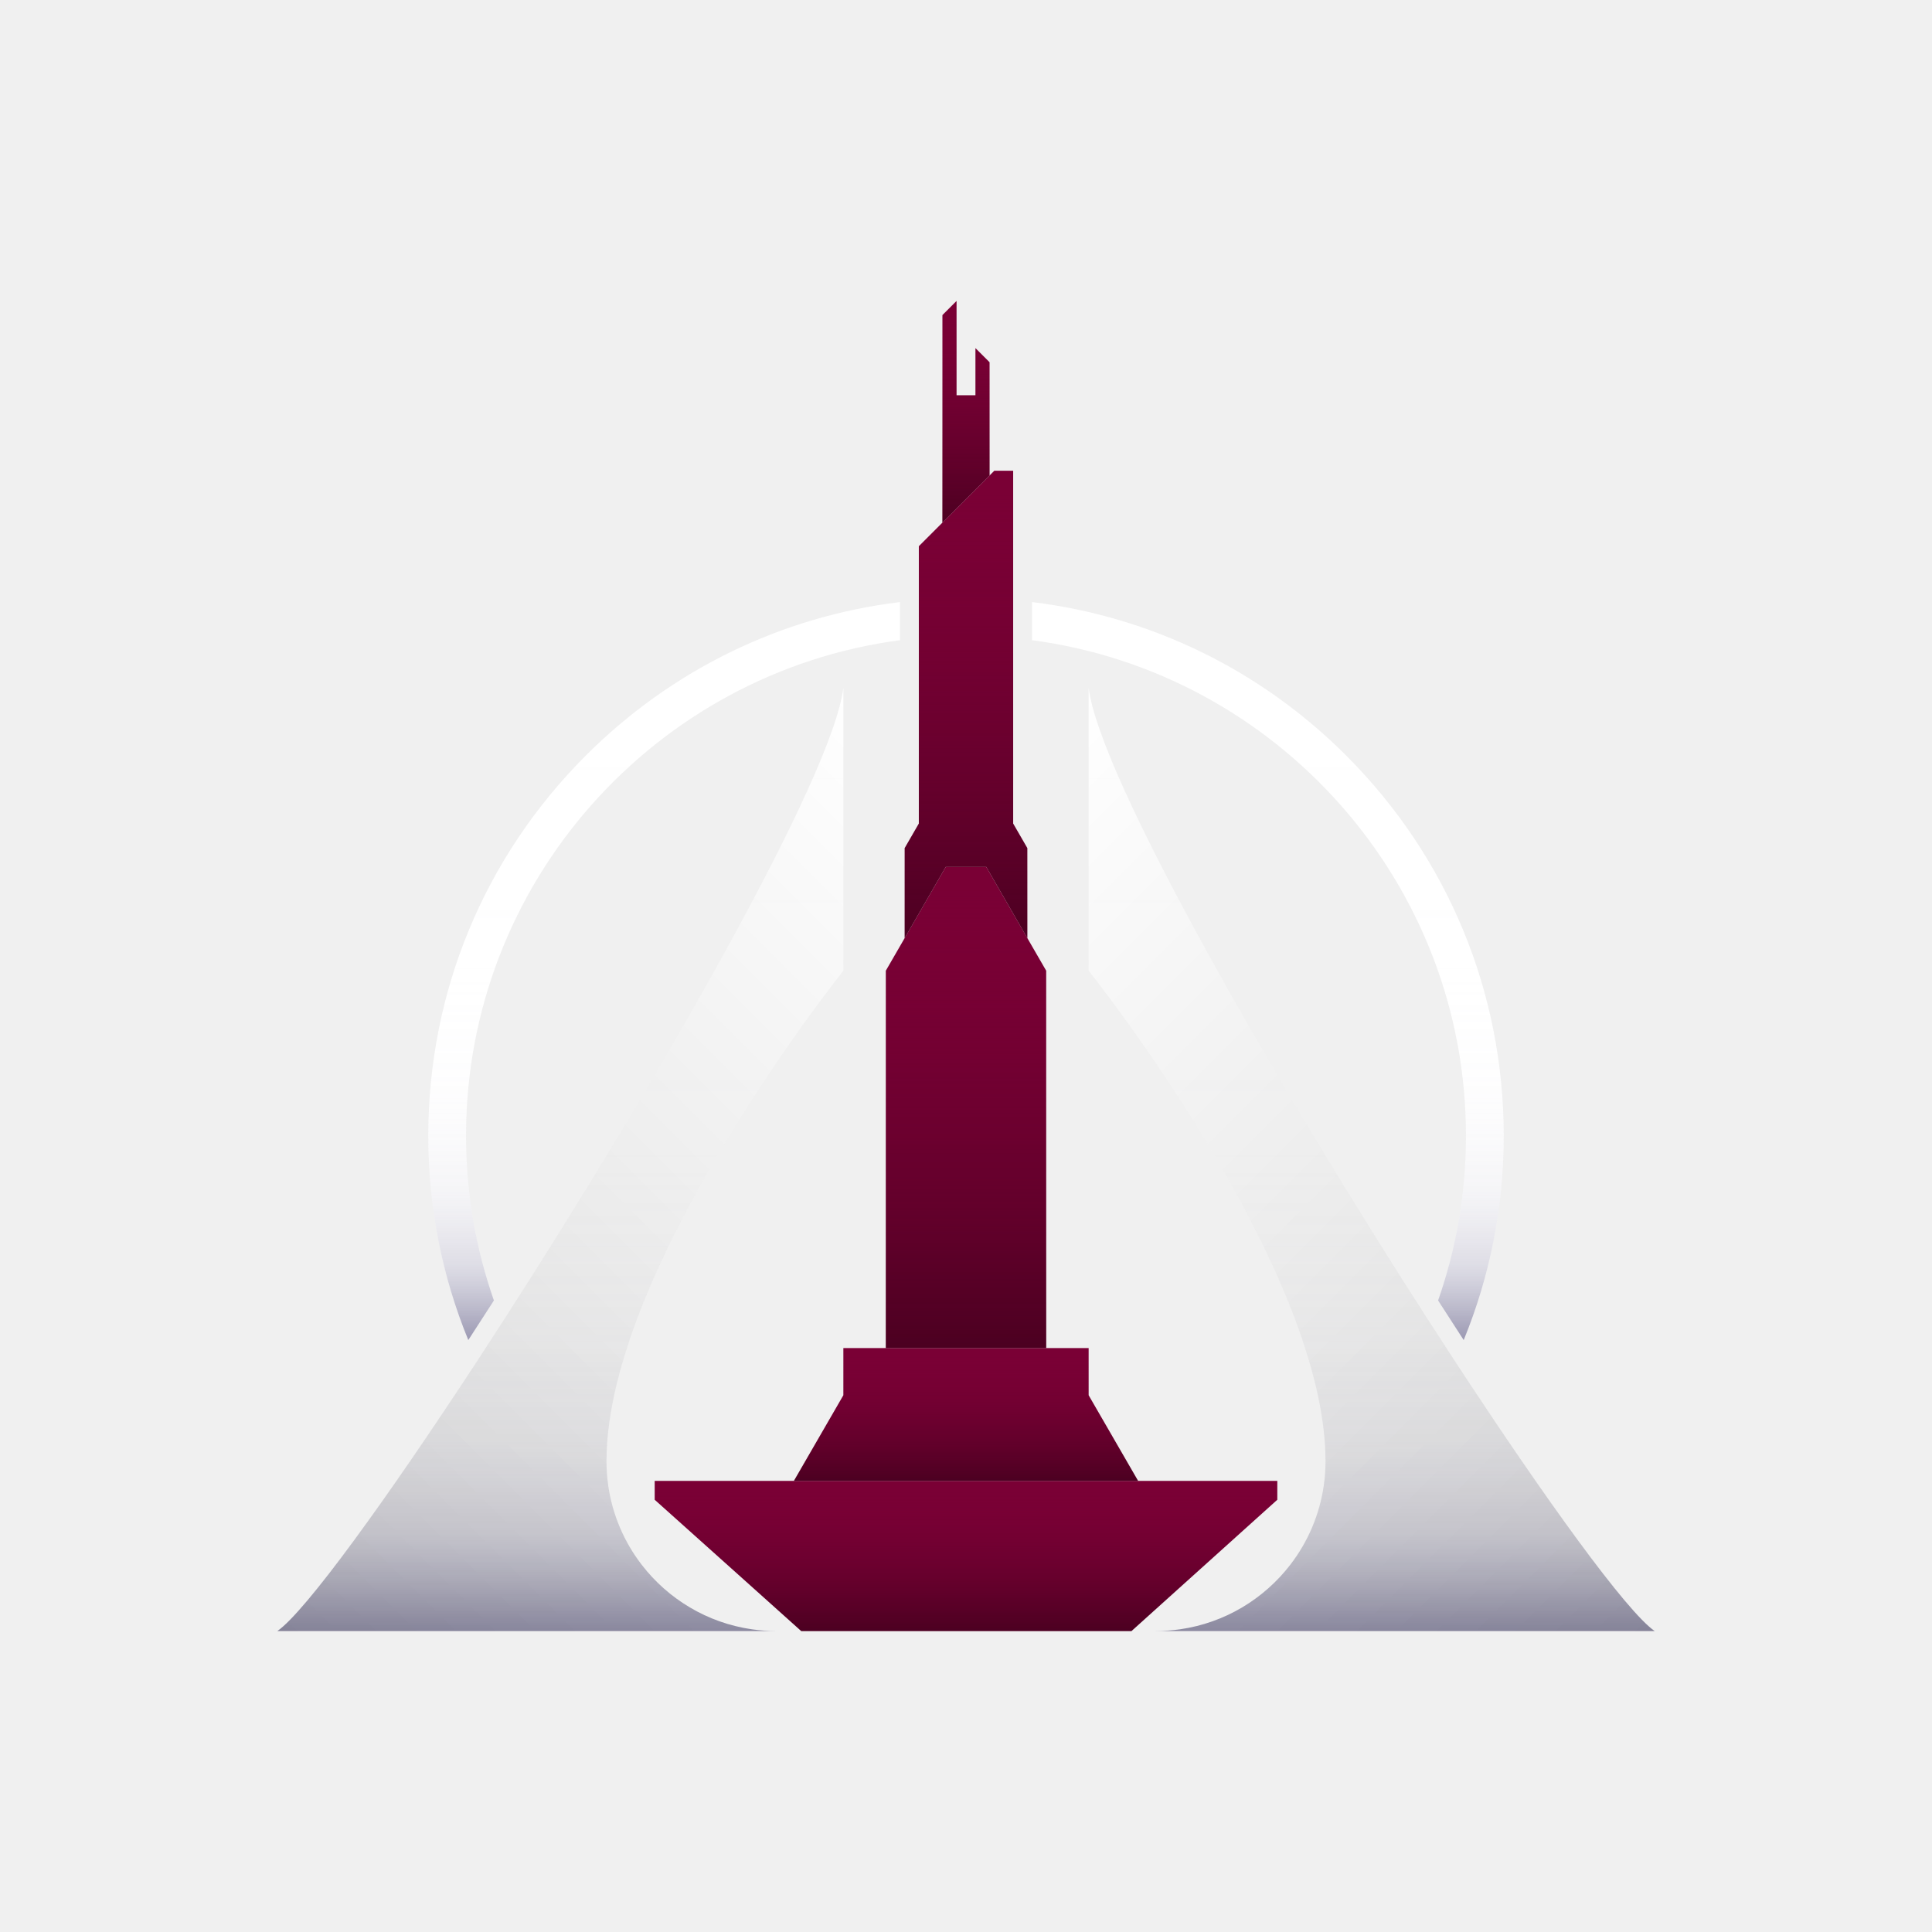
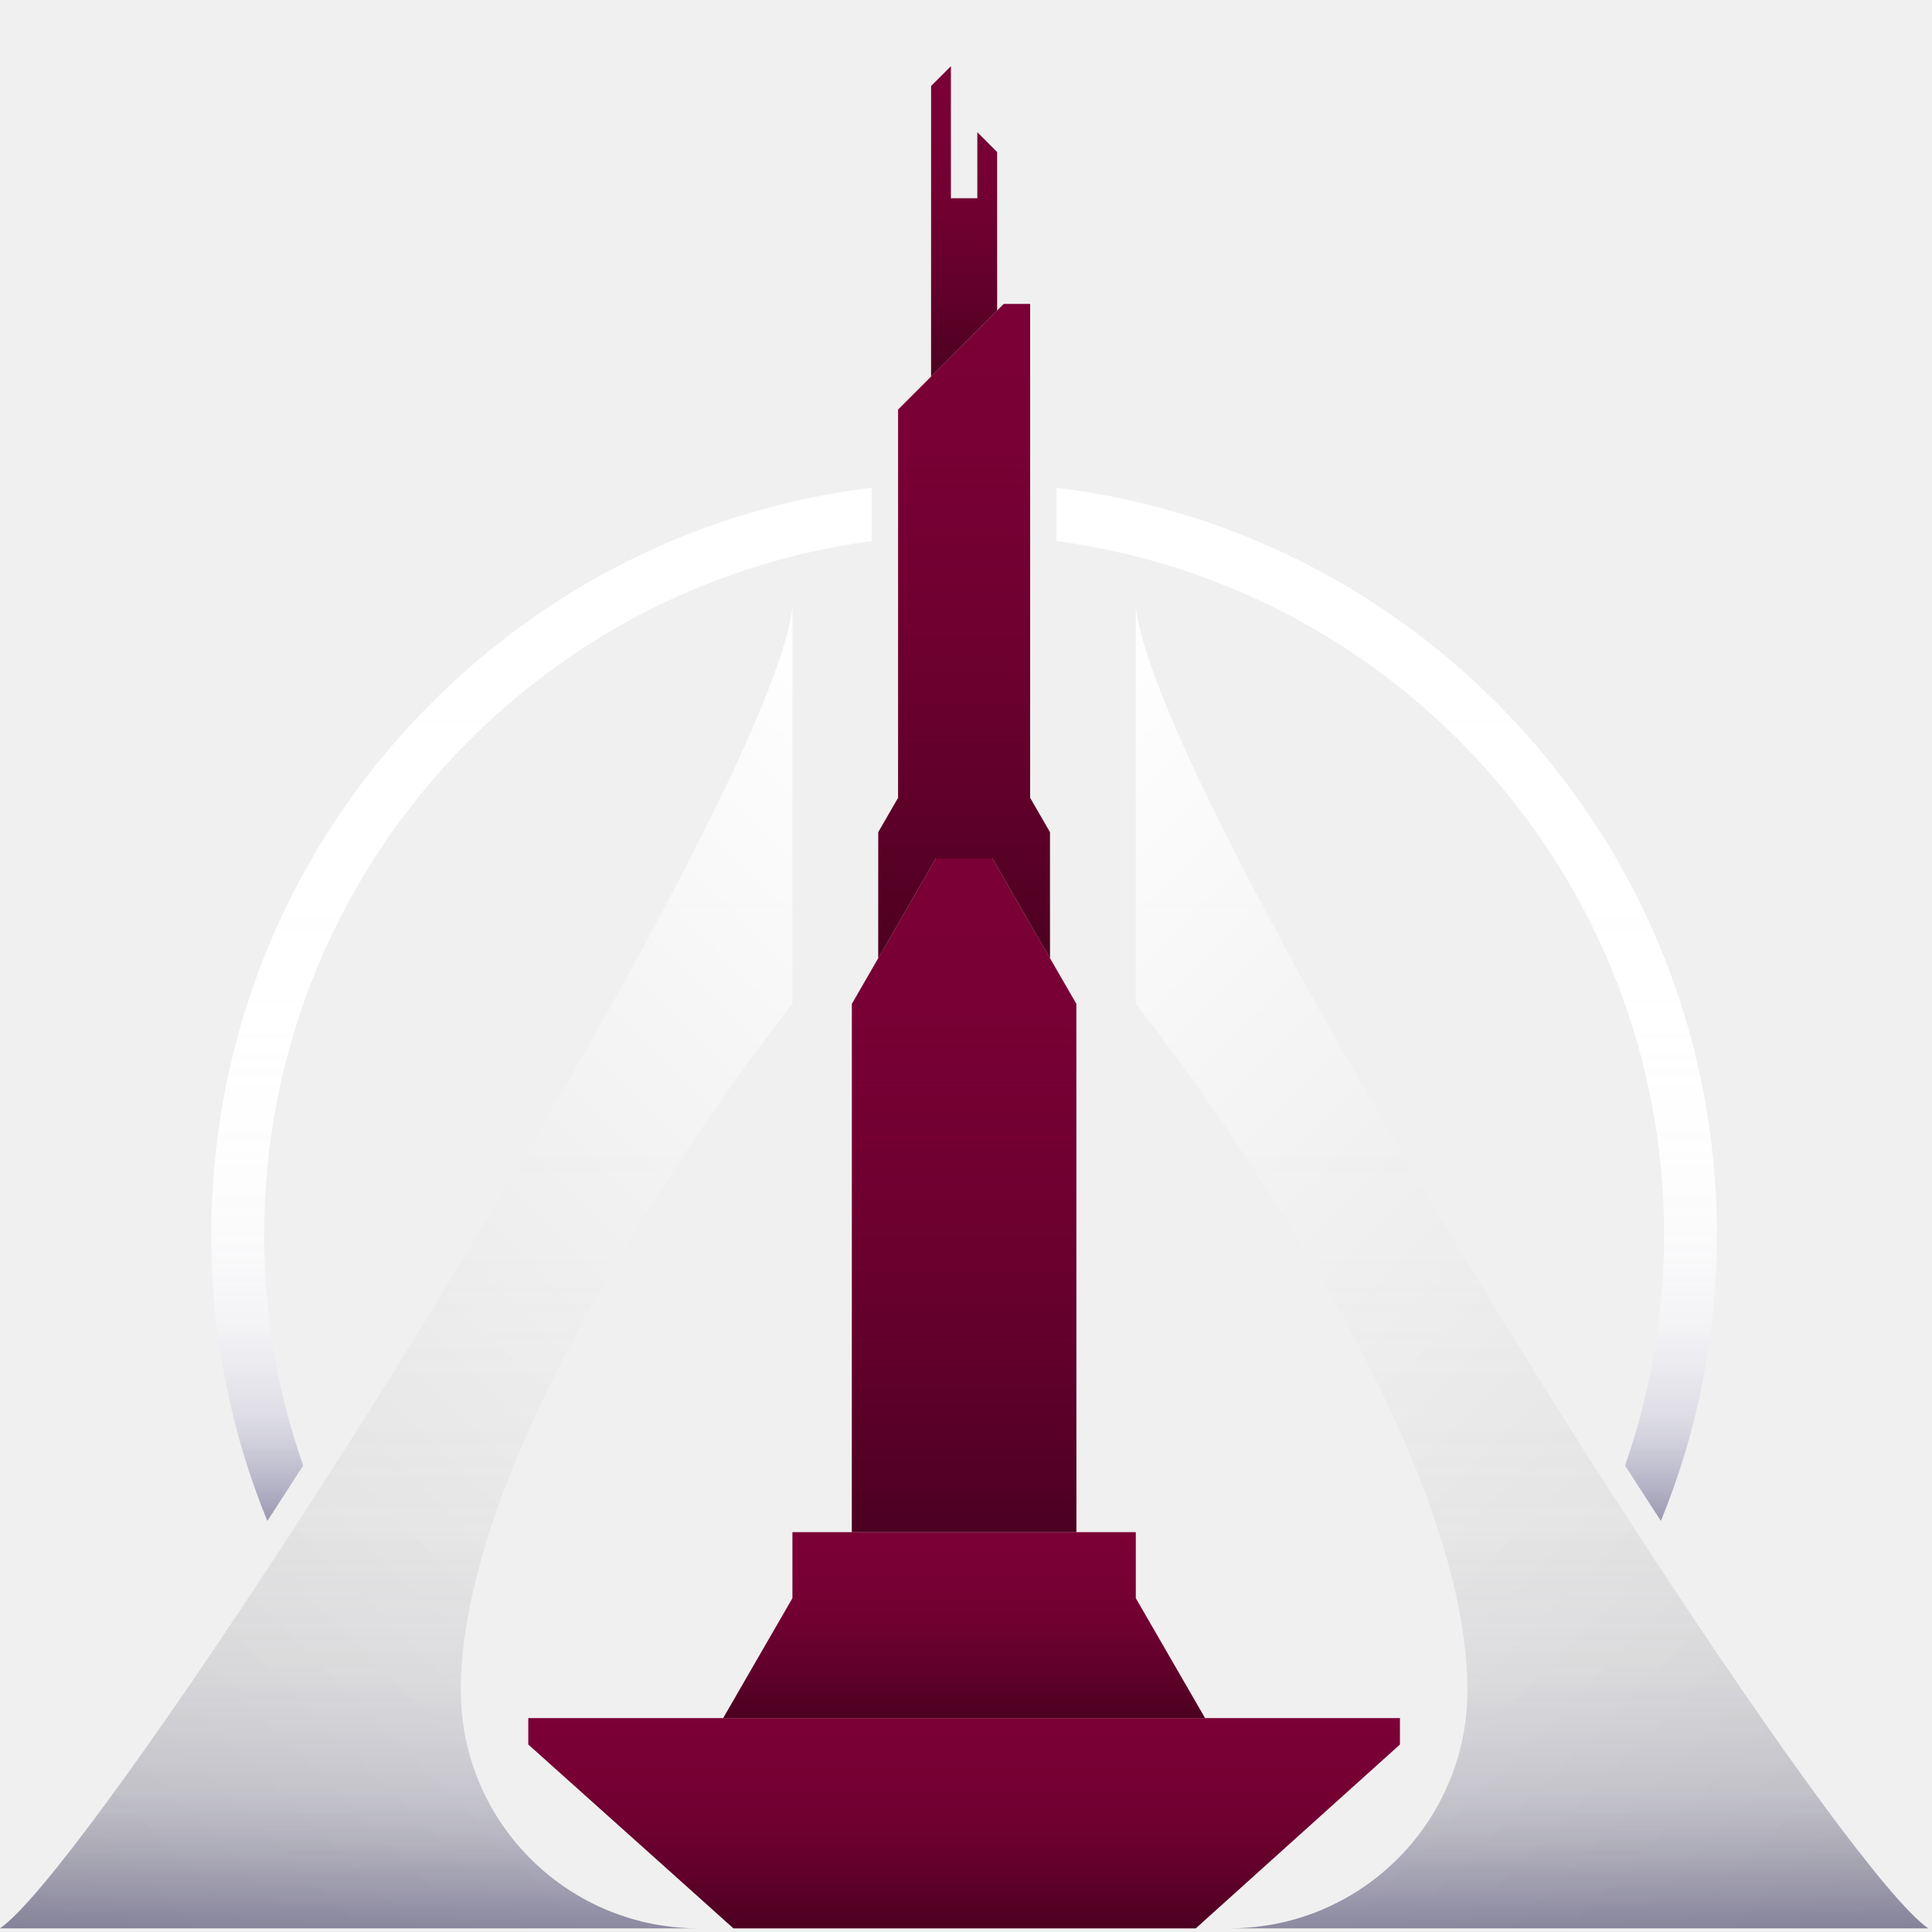
- <svg xmlns="http://www.w3.org/2000/svg" xmlns:xlink="http://www.w3.org/1999/xlink" viewBox="0 0 1024 1024">
+ <svg xmlns="http://www.w3.org/2000/svg" xmlns:xlink="http://www.w3.org/1999/xlink" id="n" width="1024" height="1024" viewBox="0 0 1024 1024" style="isolation:isolate">
  <defs>
    <style>
-             .cls-1 {
-             fill: url(#linear-gradient-2);
-             }
- 
-             .cls-2 {
-             fill: url(#linear-gradient-10);
-             }
- 
-             .cls-3 {
-             fill: #fff;
-             }
- 
-             .cls-4 {
-             fill: url(#linear-gradient-4);
-             }
- 
-             .cls-4, .cls-5, .cls-6, .cls-7, .cls-8, .cls-9 {
-             mix-blend-mode: multiply;
-             }
- 
-             .cls-5 {
-             opacity: .4;
-             }
- 
-             .cls-10 {
-             isolation: isolate;
-             }
- 
-             .cls-11 {
-             fill: url(#linear-gradient-8);
-             }
- 
-             .cls-6 {
-             fill: url(#linear-gradient-5);
-             }
- 
-             .cls-12 {
-             fill: url(#linear-gradient-9);
-             }
- 
-             .cls-13 {
-             fill: url(#linear-gradient-11);
-             }
- 
-             .cls-7 {
-             fill: url(#linear-gradient-3);
-             }
- 
-             .cls-14 {
-             fill: #7a0035;
-             }
- 
-             .cls-15 {
-             fill: url(#linear-gradient);
-             }
- 
-             .cls-8 {
-             fill: url(#linear-gradient-6);
-             }
- 
-             .cls-9 {
-             fill: url(#linear-gradient-7);
-             }
+             .blend-multiply { mix-blend-mode: multiply; }
+             .blend-group { mix-blend-mode: multiply; opacity: 0.4; }
        </style>
-     <linearGradient id="linear-gradient" x1="460.88" y1="480.62" x2="860.88" y2="880.62" gradientUnits="userSpaceOnUse">
+     <linearGradient id="b" x1="313.88" y1="321.12" x2="713.88" y2="721.12" gradientUnits="userSpaceOnUse">
      <stop offset="0" stop-color="#fff" />
      <stop offset="1" stop-color="#d9d9d9" />
    </linearGradient>
-     <linearGradient id="linear-gradient-2" x1="563.12" y1="480.62" x2="163.12" y2="880.62" gradientUnits="userSpaceOnUse">
+     <linearGradient id="c" x1="416.12" y1="321.12" x2="16.12" y2="721.12" gradientUnits="userSpaceOnUse">
      <stop offset="0" stop-color="#fff" />
      <stop offset="1" stop-color="#d9d9d9" />
    </linearGradient>
-     <linearGradient id="linear-gradient-3" x1="512" y1="459.5" x2="512" y2="714.5" gradientUnits="userSpaceOnUse">
+     <linearGradient id="d" x1="365" y1="300" x2="365" y2="555" gradientUnits="userSpaceOnUse">
      <stop offset="0" stop-color="#fff" stop-opacity="0" />
      <stop offset="1" stop-color="#9e9e9e" />
    </linearGradient>
-     <linearGradient id="linear-gradient-4" y1="714.5" y2="784.9" xlink:href="#linear-gradient-3" />
-     <linearGradient id="linear-gradient-5" y1="784.9" y2="864.5" xlink:href="#linear-gradient-3" />
-     <linearGradient id="linear-gradient-6" y1="159.5" y2="277" xlink:href="#linear-gradient-3" />
-     <linearGradient id="linear-gradient-7" y1="249.5" y2="497.18" xlink:href="#linear-gradient-3" />
-     <linearGradient id="linear-gradient-8" x1="727" y1="364.5" x2="727" y2="864.5" gradientUnits="userSpaceOnUse">
+     <linearGradient id="e" y1="555" y2="625.4" xlink:href="#d" />
+     <linearGradient id="f" y1="625.4" y2="705" xlink:href="#d" />
+     <linearGradient id="g" x1="365" y1="0" x2="365" y2="117.5" xlink:href="#d" />
+     <linearGradient id="h" x1="365" y1="90" x2="365" y2="337.68" xlink:href="#d" />
+     <linearGradient id="i" x1="580" y1="205" x2="580" y2="705" gradientUnits="userSpaceOnUse">
      <stop offset="0" stop-color="#fff" stop-opacity="0" />
      <stop offset=".49" stop-color="#f7f7f9" stop-opacity=".03" />
      <stop offset=".67" stop-color="#dddce5" stop-opacity=".14" />
      <stop offset=".8" stop-color="#afadc1" stop-opacity=".32" />
      <stop offset=".9" stop-color="#6d6a8f" stop-opacity=".58" />
      <stop offset=".98" stop-color="#19134e" stop-opacity=".92" />
      <stop offset="1" stop-color="#060040" />
    </linearGradient>
-     <linearGradient id="linear-gradient-9" x1="297" x2="297" xlink:href="#linear-gradient-8" />
-     <linearGradient id="linear-gradient-10" x1="352" y1="319.12" x2="352" y2="710.27" xlink:href="#linear-gradient-8" />
-     <linearGradient id="linear-gradient-11" x1="672" y1="319.12" x2="672" y2="710.27" xlink:href="#linear-gradient-8" />
+     <linearGradient id="j" x1="150" x2="150" xlink:href="#i" />
+     <linearGradient id="k" x1="205" y1="159.62" x2="205" y2="550.77" xlink:href="#i" />
+     <linearGradient id="l" x1="525" y1="159.62" x2="525" y2="550.77" xlink:href="#i" />
  </defs>
-   <g class="cls-10">
-     <g id="logo">
-       <g>
-         <g>
-           <path class="cls-3" d="M247,602c0-134.26,100.36-245.5,230-262.69v-20.2c-62.87,7.65-121.03,35.87-166.53,81.36-53.83,53.83-83.47,125.4-83.47,201.53,0,37.75,7.3,74.37,21.21,108.27,4.49-6.89,9.02-13.89,13.57-21-9.56-27.34-14.78-56.71-14.78-87.27Z" />
-           <path class="cls-3" d="M777,602c0,30.57-5.22,59.93-14.78,87.27,4.56,7.1,9.08,14.11,13.57,21,13.91-33.9,21.21-70.52,21.21-108.27,0-76.13-29.65-147.7-83.47-201.53-45.49-45.49-103.65-73.71-166.53-81.36v20.2c129.64,17.18,230,128.43,230,262.69Z" />
-         </g>
-         <g>
-           <path class="cls-15" d="M771.01,721.23h0c-4.35-6.65-8.75-13.42-13.18-20.3-81.94-127.14-175.07-288.92-180.83-336.43v150s125.55,156.83,125.55,259.96c0,4.2-.29,8.32-.85,12.36-2.18,15.89-8.51,30.45-17.85,42.57,0,0,0,0,0,0-13.96,18.1-34.65,30.74-58.32,34.16-4.25.61-8.59.94-13.01.94h264.48c-14.77-10.21-57.36-68.94-105.99-143.27Z" />
-           <path class="cls-1" d="M447,364.5c-5.76,47.51-98.89,209.29-180.83,336.43-4.43,6.88-8.83,13.65-13.18,20.3h0c-48.63,74.33-91.22,133.06-105.99,143.27h264.48c-4.42,0-8.76-.32-13.01-.94-23.68-3.43-44.37-16.06-58.32-34.16t0,0c-9.35-12.12-15.67-26.68-17.85-42.57-.56-4.04-.85-8.17-.85-12.36,0-103.14,125.55-259.96,125.55-259.96v-150Z" />
-         </g>
-         <g>
-           <polygon class="cls-14" points="544.5 497.18 522.75 459.5 501.25 459.5 479.5 497.18 479.5 497.18 469.5 514.5 469.5 514.5 469.5 714.5 554.5 714.5 554.5 514.5 544.5 497.18" />
-           <polygon class="cls-14" points="577 739.5 577 714.5 554.5 714.5 469.5 714.5 447 714.5 447 739.5 420.79 784.9 447 784.9 473.21 784.9 550.79 784.9 577 784.9 603.21 784.9 577 739.5" />
-           <polygon class="cls-14" points="603.21 784.9 577 784.9 550.79 784.9 473.21 784.9 447 784.9 420.79 784.9 347 784.9 347 794.9 399.41 841.85 424.68 864.5 447 864.5 475.68 864.5 548.32 864.5 577 864.5 599.68 864.5 625.11 841.61 677 794.9 677 784.9 603.21 784.9" />
-           <path class="cls-14" d="M517,184.5v25h-10v-50c-2.93,2.93-4.57,4.57-7.5,7.5v110l25-25v-60c-2.93-2.93-4.57-4.57-7.5-7.5Z" />
-           <polygon class="cls-14" points="542 445.17 537 436.51 537 338.19 537 338.19 537 318.1 537 299.5 537 294.5 537 289.5 537 249.5 527 249.5 524.5 252 499.5 277 487 289.5 487 294.5 487 299.5 487 318.1 487 338.19 487 338.19 487 436.51 482 445.17 479.5 449.5 479.5 459.5 479.5 497.18 501.25 459.5 522.75 459.5 544.5 497.18 544.5 459.5 544.5 449.5 542 445.17" />
-         </g>
-         <g>
-           <polygon class="cls-7" points="544.5 497.18 522.75 459.5 501.25 459.5 479.5 497.18 479.5 497.18 469.5 514.5 469.5 514.5 469.5 714.5 554.5 714.5 554.5 514.5 544.5 497.18" />
-           <polygon class="cls-4" points="577 739.5 577 714.5 554.5 714.5 469.5 714.5 447 714.5 447 739.5 420.79 784.9 447 784.9 473.21 784.9 550.79 784.9 577 784.9 603.21 784.9 577 739.5" />
-           <polygon class="cls-6" points="603.21 784.9 577 784.9 550.79 784.9 473.21 784.9 447 784.9 420.79 784.9 347 784.9 347 794.9 399.41 841.85 424.68 864.5 447 864.5 475.68 864.5 548.32 864.5 577 864.5 599.68 864.5 625.11 841.61 677 794.9 677 784.9 603.21 784.9" />
-           <path class="cls-8" d="M517,184.5v25h-10v-50c-2.93,2.93-4.57,4.57-7.5,7.5v110l25-25v-60c-2.93-2.93-4.57-4.57-7.5-7.5Z" />
-           <polygon class="cls-9" points="542 445.17 537 436.51 537 338.19 537 338.19 537 318.1 537 299.5 537 294.5 537 289.5 537 249.5 527 249.5 524.5 252 499.5 277 487 289.5 487 294.5 487 299.5 487 318.1 487 338.19 487 338.19 487 436.51 482 445.17 479.5 449.5 479.5 459.5 479.5 497.18 501.25 459.5 522.75 459.5 544.5 497.18 544.5 459.5 544.5 449.5 542 445.17" />
-         </g>
-         <g class="cls-5">
-           <path class="cls-11" d="M771.01,721.23c-4.35-6.65-8.75-13.42-13.18-20.3-81.94-127.14-175.07-288.92-180.83-336.43v150s125.55,156.83,125.55,259.96c0,4.2-.29,8.32-.85,12.36-2.18,15.89-8.51,30.45-17.85,42.57,0,0,0,0,0,0-13.96,18.1-34.65,30.74-58.32,34.16-4.25.61-8.59.94-13.01.94h264.48c-14.77-10.21-57.36-68.94-105.99-143.27Z" />
-           <path class="cls-12" d="M252.99,721.23c-48.63,74.33-91.22,133.06-105.99,143.27h264.48c-4.42,0-8.76-.32-13.01-.94-23.68-3.43-44.37-16.06-58.32-34.16t0,0c-9.35-12.12-15.67-26.68-17.85-42.57-.56-4.04-.85-8.17-.85-12.36,0-103.14,125.55-259.96,125.55-259.96v-150c-5.76,47.51-98.89,209.29-180.83,336.43-4.43,6.88-8.83,13.65-13.18,20.3Z" />
-         </g>
-         <g class="cls-5">
-           <path class="cls-2" d="M227,602c0,37.75,7.3,74.37,21.21,108.27,4.49-6.89,9.02-13.89,13.57-21-9.56-27.34-14.78-56.71-14.78-87.27,0-134.26,100.36-245.5,230-262.69v-20.2c-62.87,7.65-121.03,35.87-166.53,81.36-53.83,53.83-83.47,125.4-83.47,201.53Z" />
-           <path class="cls-13" d="M713.53,400.47c-45.49-45.49-103.65-73.71-166.53-81.36v20.2c129.64,17.18,230,128.43,230,262.69,0,30.57-5.22,59.93-14.78,87.27,4.56,7.1,9.08,14.11,13.57,21,13.91-33.9,21.21-70.52,21.21-108.27,0-76.13-29.65-147.7-83.47-201.53Z" />
-         </g>
-       </g>
+   <g id="a" transform="translate(0 35.07) scale(1.4)">
+     <path d="M100,442.5c0-134.26,100.36-245.5,230-262.69v-20.2c-62.87,7.65-121.03,35.87-166.53,81.36-53.83,53.83-83.47,125.4-83.47,201.53,0,37.75,7.3,74.37,21.21,108.27,4.49-6.89,9.02-13.89,13.57-21-9.56-27.34-14.78-56.71-14.78-87.27Z" fill="#fff" />
+     <path d="M630,442.5c0,30.57-5.22,59.93-14.78,87.27,4.56,7.1,9.08,14.11,13.57,21,13.91-33.9,21.21-70.52,21.21-108.27,0-76.13-29.65-147.7-83.47-201.53-45.49-45.49-103.65-73.71-166.53-81.36v20.2c129.64,17.18,230,128.43,230,262.69Z" fill="#fff" />
+     <path d="M624.01,561.73h0c-4.35-6.65-8.75-13.42-13.18-20.3-81.94-127.14-175.07-288.92-180.83-336.43v150s125.55,156.83,125.55,259.96c0,4.2-.29,8.32-.85,12.36-2.18,15.89-8.51,30.45-17.85,42.57,0,0,0,0,0,0-13.96,18.1-34.65,30.74-58.32,34.16-4.25.61-8.59.94-13.01.94h264.48c-14.77-10.21-57.36-68.94-105.99-143.27Z" fill="url(#b)" />
+     <path d="M300,205c-5.76,47.51-98.89,209.29-180.83,336.43-4.43,6.88-8.83,13.65-13.18,20.3h0C57.36,636.06,14.77,694.79,0,705h264.48c-4.42,0-8.76-.32-13.01-.94-23.68-3.43-44.37-16.06-58.32-34.16t0,0c-9.35-12.12-15.67-26.68-17.85-42.57-.56-4.04-.85-8.17-.85-12.36,0-103.14,125.55-259.96,125.55-259.96v-150Z" fill="url(#c)" />
+     <polygon points="397.5 337.68 375.75 300 354.25 300 332.5 337.68 332.5 337.68 322.5 355 322.5 355 322.5 555 407.5 555 407.5 355 397.5 337.68" fill="#7a0035" />
+     <polygon points="430 580 430 555 407.5 555 322.5 555 300 555 300 580 273.79 625.4 300 625.4 326.21 625.4 403.79 625.4 430 625.4 456.21 625.4 430 580" fill="#7a0035" />
+     <polygon points="456.21 625.4 430 625.4 403.79 625.4 326.21 625.4 300 625.4 273.79 625.4 200 625.4 200 635.4 252.41 682.35 277.68 705 300 705 328.68 705 401.32 705 430 705 452.68 705 478.11 682.11 530 635.4 530 625.4 456.21 625.4" fill="#7a0035" />
+     <path d="M370,25v25h-10V0c-2.93,2.93-4.57,4.57-7.5,7.5v110l25-25v-60c-2.93-2.93-4.57-4.57-7.5-7.5Z" fill="#7a0035" />
+     <polygon points="395 285.67 390 277.01 390 178.69 390 178.69 390 158.6 390 140 390 135 390 130 390 90 380 90 377.5 92.5 352.5 117.5 340 130 340 135 340 140 340 158.6 340 178.69 340 178.69 340 277.01 335 285.67 332.5 290 332.5 300 332.5 337.68 354.25 300 375.75 300 397.5 337.68 397.5 300 397.5 290 395 285.67" fill="#7a0035" />
+     <polygon points="397.5 337.68 375.75 300 354.25 300 332.5 337.68 332.5 337.68 322.5 355 322.5 355 322.5 555 407.5 555 407.5 355 397.5 337.68" fill="url(#d)" class="blend-multiply" />
+     <polygon points="430 580 430 555 407.5 555 322.5 555 300 555 300 580 273.79 625.4 300 625.4 326.21 625.4 403.79 625.4 430 625.4 456.21 625.4 430 580" fill="url(#e)" class="blend-multiply" />
+     <polygon points="456.21 625.4 430 625.4 403.79 625.4 326.21 625.4 300 625.4 273.79 625.4 200 625.4 200 635.4 252.41 682.35 277.68 705 300 705 328.68 705 401.32 705 430 705 452.68 705 478.11 682.11 530 635.4 530 625.4 456.21 625.4" fill="url(#f)" class="blend-multiply" />
+     <path d="M370,25v25h-10V0c-2.93,2.93-4.57,4.57-7.5,7.5v110l25-25v-60c-2.93-2.93-4.57-4.57-7.5-7.5Z" fill="url(#g)" class="blend-multiply" />
+     <polygon points="395 285.67 390 277.01 390 178.69 390 178.69 390 158.6 390 140 390 135 390 130 390 90 380 90 377.5 92.5 352.5 117.5 340 130 340 135 340 140 340 158.6 340 178.69 340 178.69 340 277.01 335 285.67 332.5 290 332.5 300 332.5 337.68 354.25 300 375.75 300 397.5 337.68 397.5 300 397.5 290 395 285.67" fill="url(#h)" class="blend-multiply" />
+     <g class="blend-group">
+       <path d="M624.01,561.73c-4.35-6.65-8.75-13.42-13.18-20.3-81.94-127.14-175.07-288.92-180.83-336.43v150s125.55,156.83,125.55,259.96c0,4.2-.29,8.32-.85,12.36-2.18,15.89-8.51,30.45-17.85,42.57,0,0,0,0,0,0-13.96,18.1-34.65,30.74-58.32,34.16-4.25.61-8.59.94-13.01.94h264.48c-14.77-10.21-57.36-68.94-105.99-143.27Z" fill="url(#i)" />
+       <path d="M105.99,561.73C57.36,636.06,14.77,694.79,0,705h264.48c-4.42,0-8.76-.32-13.01-.94-23.68-3.43-44.37-16.06-58.32-34.16t0,0c-9.35-12.12-15.67-26.68-17.85-42.57-.56-4.04-.85-8.17-.85-12.36,0-103.14,125.55-259.96,125.55-259.96v-150c-5.76,47.51-98.89,209.29-180.83,336.43-4.43,6.88-8.83,13.65-13.18,20.3Z" fill="url(#j)" />
+     </g>
+     <g class="blend-group">
+       <path d="M80,442.5c0,37.75,7.3,74.37,21.21,108.27,4.49-6.89,9.02-13.89,13.57-21-9.56-27.34-14.78-56.71-14.78-87.27,0-134.26,100.36-245.5,230-262.69v-20.2c-62.87,7.65-121.03,35.87-166.53,81.36-53.83,53.83-83.47,125.4-83.47,201.53Z" fill="url(#k)" />
+       <path d="M566.53,240.97c-45.49-45.49-103.65-73.71-166.53-81.36v20.2c129.64,17.18,230,128.43,230,262.69,0,30.57-5.22,59.93-14.78,87.27,4.56,7.1,9.08,14.11,13.57,21,13.91-33.9,21.21-70.52,21.21-108.27,0-76.13-29.65-147.7-83.47-201.53Z" fill="url(#l)" />
    </g>
  </g>
</svg>
